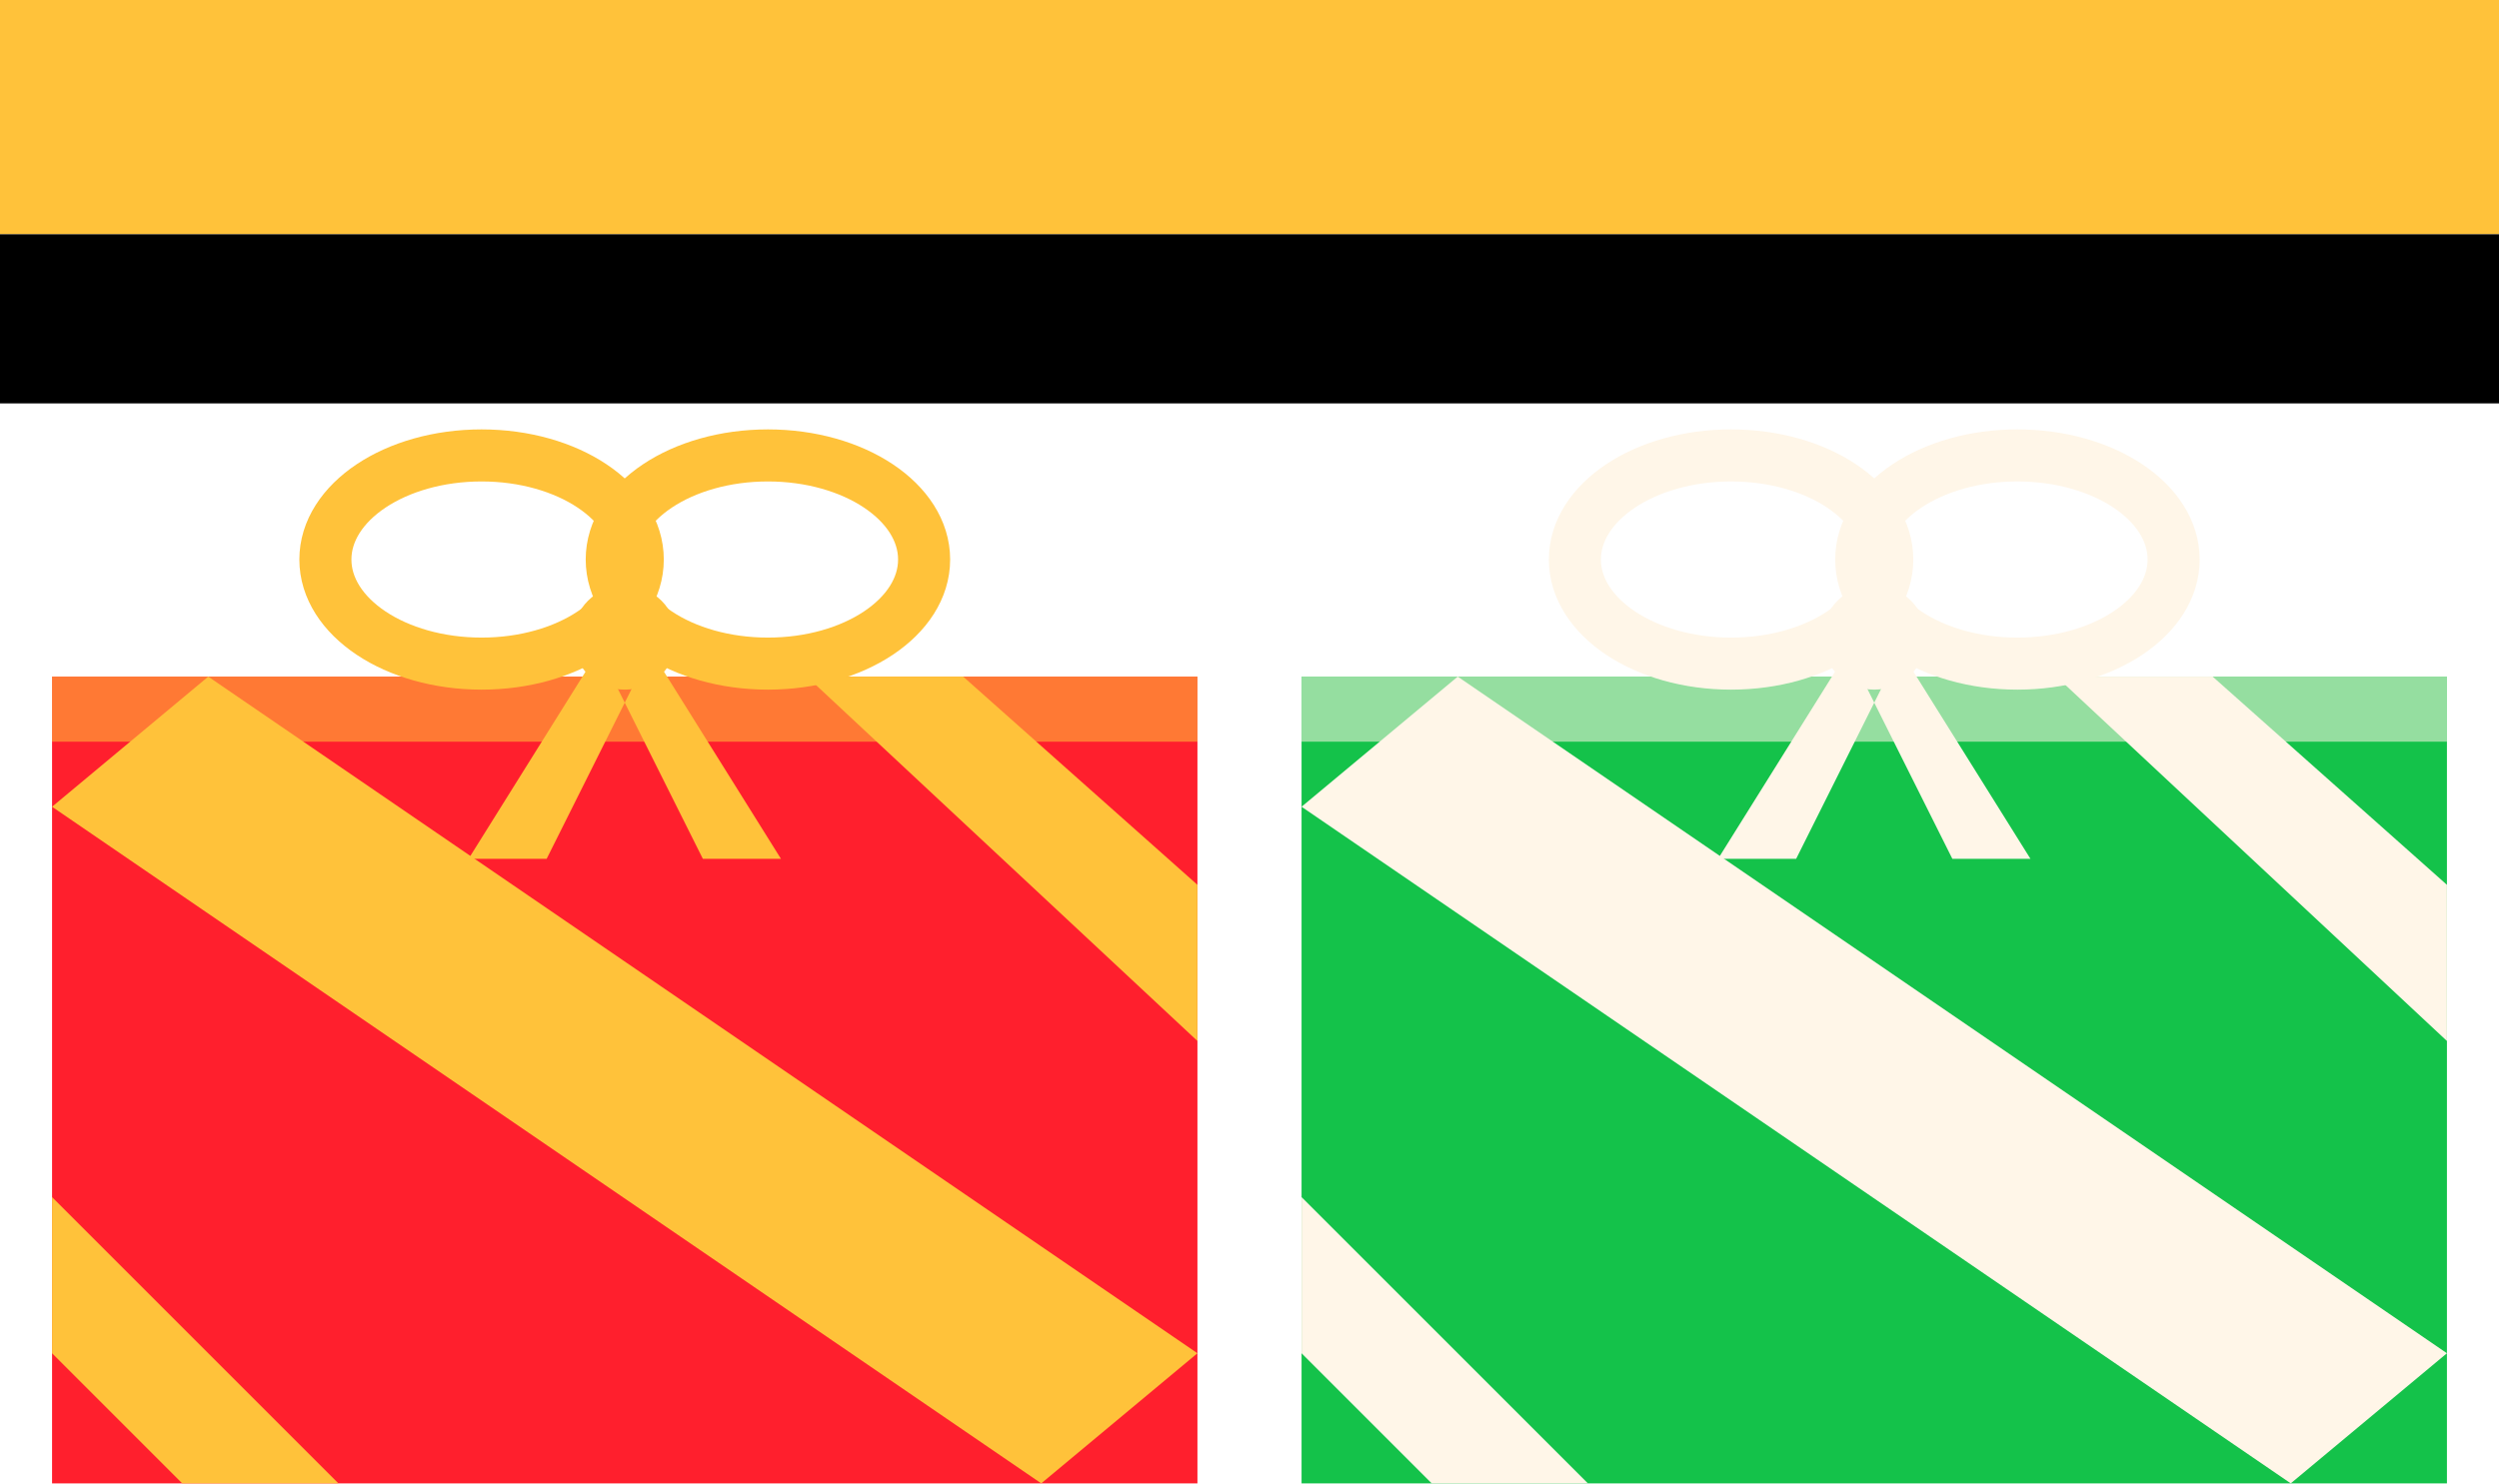
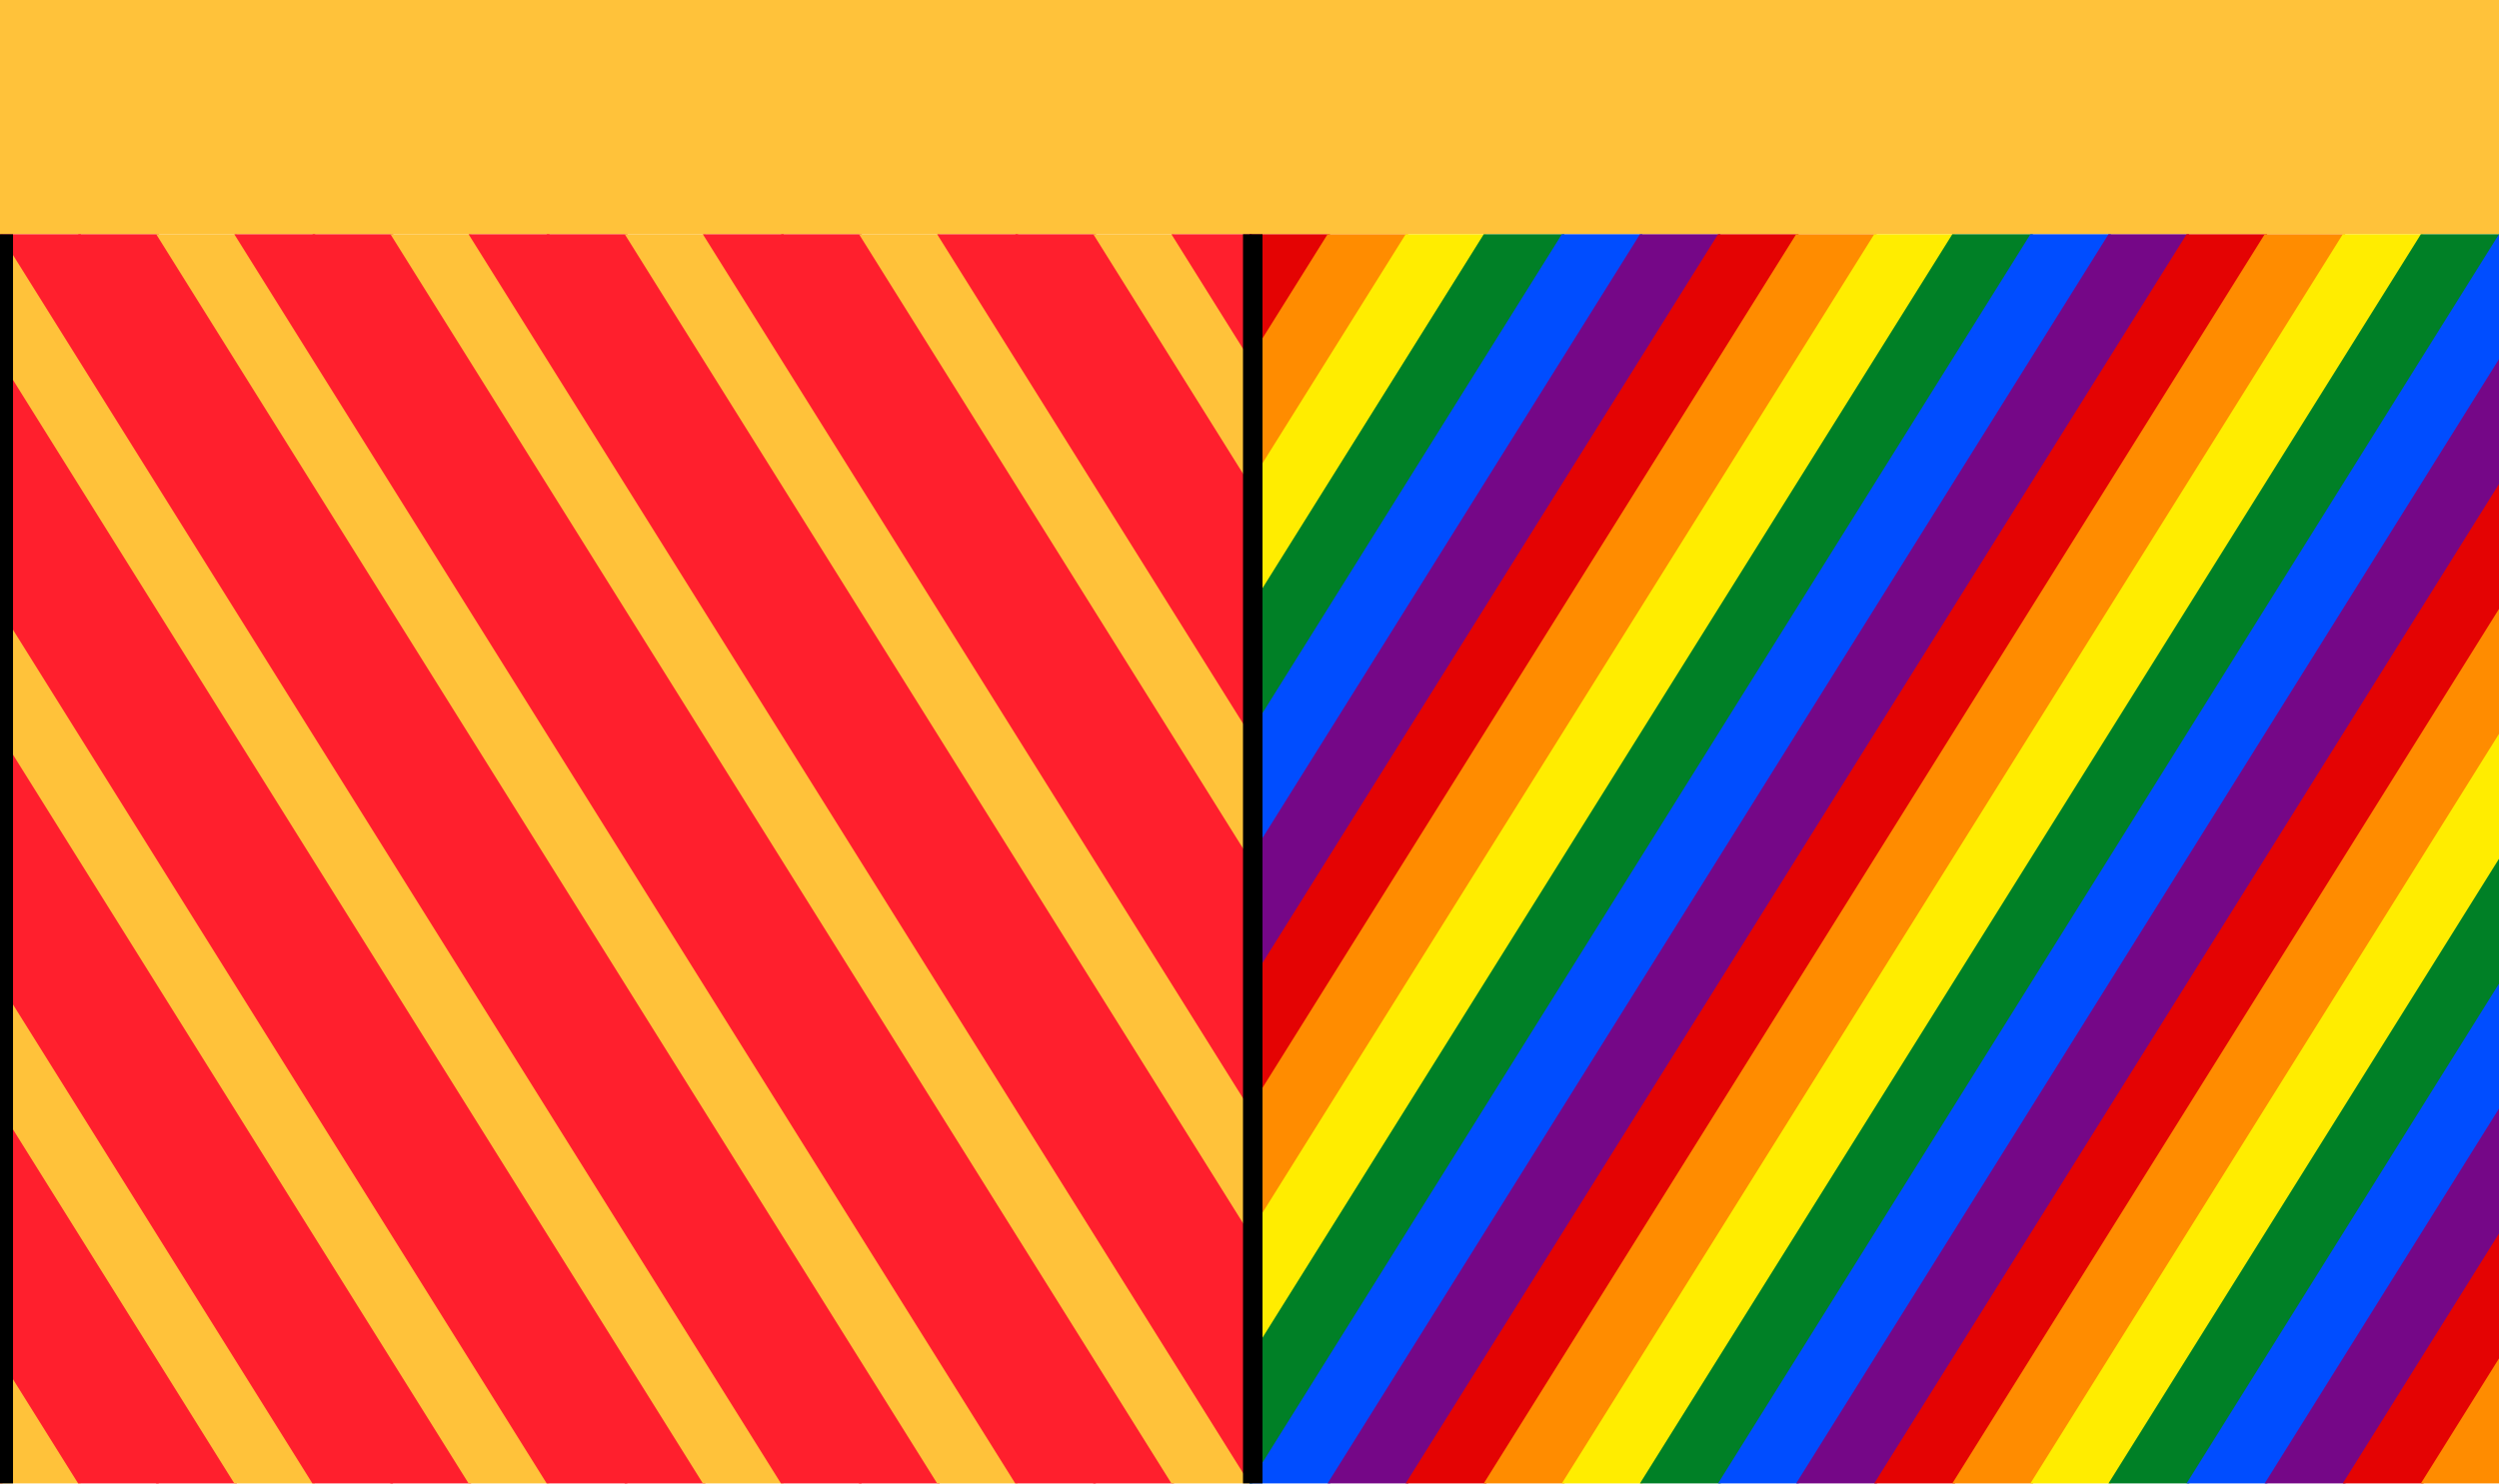
<svg xmlns="http://www.w3.org/2000/svg" width="192" height="114" viewBox="0 0 192 114">
  <defs>
    <clipPath id="pin">
      <rect width="192" height="18" />
    </clipPath>
    <clipPath id="cone">
      <rect y="18" width="192" height="96" />
    </clipPath>
  </defs>
  <g clip-path="url(#pin)">
    <rect x="-2" y="0" width="196" height="18" fill="#ffc23a" />
  </g>
  <g clip-path="url(#cone)">
    <g transform="translate(0,18)">
-       <rect x="4" y="34" width="88" height="62" fill="#ff1f2d" />
-       <rect x="4" y="34" width="88" height="5" fill="#ffc23a" opacity="0.55" />
-       <polygon points="4,44 16,34 92,86 80,96" fill="#ffc23a" />
-       <polygon points="62,34 74,34 92,50 92,62" fill="#ffc23a" />
-       <polygon points="4,74 4,86 14,96 26,96" fill="#ffc23a" />
-       <ellipse cx="37" cy="25" rx="12" ry="8" fill="none" stroke="#ffc23a" stroke-width="4" />
-       <ellipse cx="59" cy="25" rx="12" ry="8" fill="none" stroke="#ffc23a" stroke-width="4" />
-       <polygon points="46,32 36,48 42,48 48,36" fill="#ffc23a" />
-       <polygon points="50,32 60,48 54,48 48,36" fill="#ffc23a" />
-       <circle cx="48" cy="31" r="4" fill="#ffc23a" />
-       <rect x="100" y="34" width="88" height="62" fill="#14c24a" />
-       <rect x="100" y="34" width="88" height="5" fill="#fff6e8" opacity="0.55" />
-       <polygon points="100,44 112,34 188,86 176,96" fill="#fff6e8" />
-       <polygon points="158,34 170,34 188,50 188,62" fill="#fff6e8" />
-       <polygon points="100,74 100,86 110,96 122,96" fill="#fff6e8" />
-       <ellipse cx="133" cy="25" rx="12" ry="8" fill="none" stroke="#fff6e8" stroke-width="4" />
-       <ellipse cx="155" cy="25" rx="12" ry="8" fill="none" stroke="#fff6e8" stroke-width="4" />
-       <polygon points="142,32 132,48 138,48 144,36" fill="#fff6e8" />
-       <polygon points="146,32 156,48 150,48 144,36" fill="#fff6e8" />
-       <circle cx="144" cy="31" r="4" fill="#fff6e8" />
-       <rect x="-2" y="0" width="196" height="13" fill="#000" />
+       <defs>
+         <clipPath id="gA">
+           <rect x="0" y="0" width="96" height="96" />
+         </clipPath>
+       </defs>
+       <g clip-path="url(#gA)">
+         <polygon points="-144,0 -137.8,0 -77.8,96 -84,96" fill="#ff1f2d" />
+         <polygon points="-138,0 -131.8,0 -71.8,96 -78,96" fill="#ff1f2d" />
+         <polygon points="-132,0 -125.8,0 -65.8,96 -72,96" fill="#ffc23a" />
+         <polygon points="-126,0 -119.8,0 -59.8,96 -66,96" fill="#ff1f2d" />
+         <polygon points="-120,0 -113.8,0 -53.8,96 -60,96" fill="#ff1f2d" />
+         <polygon points="-114,0 -107.8,0 -47.8,96 -54,96" fill="#ffc23a" />
+         <polygon points="-108,0 -101.8,0 -41.8,96 -48,96" fill="#ff1f2d" />
+         <polygon points="-102,0 -95.8,0 -35.8,96 -42,96" fill="#ff1f2d" />
+         <polygon points="-96,0 -89.8,0 -29.8,96 -36,96" fill="#ffc23a" />
+         <polygon points="-90,0 -83.8,0 -23.8,96 -30,96" fill="#ff1f2d" />
+         <polygon points="-84,0 -77.8,0 -17.8,96 -24,96" fill="#ff1f2d" />
+         <polygon points="-78,0 -71.8,0 -11.8,96 -18,96" fill="#ffc23a" />
+         <polygon points="-72,0 -65.8,0 -5.8,96 -12,96" fill="#ff1f2d" />
+         <polygon points="-66,0 -59.8,0 0.2,96 -6,96" fill="#ff1f2d" />
+         <polygon points="-60,0 -53.8,0 6.2,96 0,96" fill="#ffc23a" />
+         <polygon points="-54,0 -47.8,0 12.2,96 6,96" fill="#ff1f2d" />
+         <polygon points="-48,0 -41.8,0 18.2,96 12,96" fill="#ff1f2d" />
+         <polygon points="-42,0 -35.8,0 24.2,96 18,96" fill="#ffc23a" />
+         <polygon points="-36,0 -29.8,0 30.2,96 24,96" fill="#ff1f2d" />
+         <polygon points="-30,0 -23.8,0 36.2,96 30,96" fill="#ff1f2d" />
+         <polygon points="-24,0 -17.8,0 42.2,96 36,96" fill="#ffc23a" />
+         <polygon points="-18,0 -11.8,0 48.2,96 42,96" fill="#ff1f2d" />
+         <polygon points="-12,0 -5.8,0 54.2,96 48,96" fill="#ff1f2d" />
+         <polygon points="-6,0 0.2,0 60.2,96 54,96" fill="#ffc23a" />
+         <polygon points="0,0 6.2,0 66.2,96 60,96" fill="#ff1f2d" />
+         <polygon points="6,0 12.2,0 72.2,96 66,96" fill="#ff1f2d" />
+         <polygon points="12,0 18.2,0 78.2,96 72,96" fill="#ffc23a" />
+         <polygon points="18,0 24.2,0 84.2,96 78,96" fill="#ff1f2d" />
+         <polygon points="24,0 30.2,0 90.2,96 84,96" fill="#ff1f2d" />
+         <polygon points="30,0 36.2,0 96.2,96 90,96" fill="#ffc23a" />
+         <polygon points="36,0 42.2,0 102.2,96 96,96" fill="#ff1f2d" />
+         <polygon points="42,0 48.2,0 108.2,96 102,96" fill="#ff1f2d" />
+         <polygon points="48,0 54.2,0 114.2,96 108,96" fill="#ffc23a" />
+         <polygon points="54,0 60.2,0 120.2,96 114,96" fill="#ff1f2d" />
+         <polygon points="60,0 66.2,0 126.2,96 120,96" fill="#ff1f2d" />
+         <polygon points="66,0 72.2,0 132.2,96 126,96" fill="#ffc23a" />
+         <polygon points="72,0 78.2,0 138.2,96 132,96" fill="#ff1f2d" />
+         <polygon points="78,0 84.2,0 144.2,96 138,96" fill="#ff1f2d" />
+         <polygon points="84,0 90.2,0 150.2,96 144,96" fill="#ffc23a" />
+         <polygon points="90,0 96.2,0 156.2,96 150,96" fill="#ff1f2d" />
+         <polygon points="96,0 102.2,0 162.2,96 156,96" fill="#ff1f2d" />
+         <polygon points="102,0 108.2,0 168.2,96 162,96" fill="#ffc23a" />
+         <polygon points="108,0 114.2,0 174.2,96 168,96" fill="#ff1f2d" />
+         <polygon points="114,0 120.2,0 180.2,96 174,96" fill="#ff1f2d" />
+         <polygon points="120,0 126.2,0 186.2,96 180,96" fill="#ffc23a" />
+         <polygon points="126,0 132.2,0 192.2,96 186,96" fill="#ff1f2d" />
+         <polygon points="132,0 138.2,0 198.2,96 192,96" fill="#ff1f2d" />
+         <polygon points="138,0 144.2,0 204.2,96 198,96" fill="#ffc23a" />
+         <polygon points="144,0 150.2,0 210.2,96 204,96" fill="#ff1f2d" />
+         <polygon points="150,0 156.2,0 216.2,96 210,96" fill="#ff1f2d" />
+         <polygon points="156,0 162.2,0 222.2,96 216,96" fill="#ffc23a" />
+         <polygon points="162,0 168.2,0 228.2,96 222,96" fill="#ff1f2d" />
+         <polygon points="168,0 174.2,0 234.2,96 228,96" fill="#ff1f2d" />
+         <polygon points="174,0 180.2,0 240.2,96 234,96" fill="#ffc23a" />
+         <polygon points="180,0 186.2,0 246.2,96 240,96" fill="#ff1f2d" />
+         <polygon points="186,0 192.2,0 252.2,96 246,96" fill="#ff1f2d" />
+         <polygon points="192,0 198.2,0 258.2,96 252,96" fill="#ffc23a" />
+         <polygon points="198,0 204.2,0 264.2,96 258,96" fill="#ff1f2d" />
+         <polygon points="204,0 210.2,0 270.2,96 264,96" fill="#ff1f2d" />
+         <polygon points="210,0 216.2,0 276.2,96 270,96" fill="#ffc23a" />
+         <polygon points="216,0 222.2,0 282.2,96 276,96" fill="#ff1f2d" />
+         <polygon points="222,0 228.2,0 288.2,96 282,96" fill="#ff1f2d" />
+         <polygon points="228,0 234.2,0 294.2,96 288,96" fill="#ffc23a" />
+         <polygon points="234,0 240.2,0 300.2,96 294,96" fill="#ff1f2d" />
+       </g>
+       <defs>
+         <clipPath id="gB">
+           <rect x="96" y="0" width="96" height="96" />
+         </clipPath>
+       </defs>
+       <g clip-path="url(#gB)">
+         <polygon points="-48,0 -41.8,0 -101.8,96 -108,96" fill="#e40303" />
+         <polygon points="-42,0 -35.8,0 -95.8,96 -102,96" fill="#ff8c00" />
+         <polygon points="-36,0 -29.8,0 -89.8,96 -96,96" fill="#ffed00" />
+         <polygon points="-30,0 -23.8,0 -83.8,96 -90,96" fill="#008026" />
+         <polygon points="-24,0 -17.8,0 -77.8,96 -84,96" fill="#004dff" />
+         <polygon points="-18,0 -11.8,0 -71.8,96 -78,96" fill="#750787" />
+         <polygon points="-12,0 -5.8,0 -65.8,96 -72,96" fill="#e40303" />
+         <polygon points="-6,0 0.2,0 -59.8,96 -66,96" fill="#ff8c00" />
+         <polygon points="0,0 6.2,0 -53.8,96 -60,96" fill="#ffed00" />
+         <polygon points="6,0 12.2,0 -47.8,96 -54,96" fill="#008026" />
+         <polygon points="12,0 18.2,0 -41.8,96 -48,96" fill="#004dff" />
+         <polygon points="18,0 24.2,0 -35.8,96 -42,96" fill="#750787" />
+         <polygon points="24,0 30.2,0 -29.8,96 -36,96" fill="#e40303" />
+         <polygon points="30,0 36.2,0 -23.8,96 -30,96" fill="#ff8c00" />
+         <polygon points="36,0 42.2,0 -17.8,96 -24,96" fill="#ffed00" />
+         <polygon points="42,0 48.2,0 -11.8,96 -18,96" fill="#008026" />
+         <polygon points="48,0 54.2,0 -5.8,96 -12,96" fill="#004dff" />
+         <polygon points="54,0 60.2,0 0.2,96 -6,96" fill="#750787" />
+         <polygon points="60,0 66.2,0 6.2,96 0,96" fill="#e40303" />
+         <polygon points="66,0 72.2,0 12.2,96 6,96" fill="#ff8c00" />
+         <polygon points="72,0 78.2,0 18.2,96 12,96" fill="#ffed00" />
+         <polygon points="78,0 84.2,0 24.2,96 18,96" fill="#008026" />
+         <polygon points="84,0 90.2,0 30.2,96 24,96" fill="#004dff" />
+         <polygon points="90,0 96.2,0 36.2,96 30,96" fill="#750787" />
+         <polygon points="96,0 102.2,0 42.2,96 36,96" fill="#e40303" />
+         <polygon points="102,0 108.2,0 48.2,96 42,96" fill="#ff8c00" />
+         <polygon points="108,0 114.2,0 54.2,96 48,96" fill="#ffed00" />
+         <polygon points="114,0 120.2,0 60.2,96 54,96" fill="#008026" />
+         <polygon points="120,0 126.2,0 66.2,96 60,96" fill="#004dff" />
+         <polygon points="126,0 132.2,0 72.2,96 66,96" fill="#750787" />
+         <polygon points="132,0 138.2,0 78.2,96 72,96" fill="#e40303" />
+         <polygon points="138,0 144.2,0 84.2,96 78,96" fill="#ff8c00" />
+         <polygon points="144,0 150.2,0 90.2,96 84,96" fill="#ffed00" />
+         <polygon points="150,0 156.2,0 96.2,96 90,96" fill="#008026" />
+         <polygon points="156,0 162.2,0 102.2,96 96,96" fill="#004dff" />
+         <polygon points="162,0 168.2,0 108.2,96 102,96" fill="#750787" />
+         <polygon points="168,0 174.2,0 114.2,96 108,96" fill="#e40303" />
+         <polygon points="174,0 180.2,0 120.2,96 114,96" fill="#ff8c00" />
+         <polygon points="180,0 186.2,0 126.2,96 120,96" fill="#ffed00" />
+         <polygon points="186,0 192.2,0 132.2,96 126,96" fill="#008026" />
+         <polygon points="192,0 198.2,0 138.2,96 132,96" fill="#004dff" />
+         <polygon points="198,0 204.2,0 144.2,96 138,96" fill="#750787" />
+         <polygon points="204,0 210.2,0 150.2,96 144,96" fill="#e40303" />
+         <polygon points="210,0 216.2,0 156.2,96 150,96" fill="#ff8c00" />
+         <polygon points="216,0 222.2,0 162.2,96 156,96" fill="#ffed00" />
+         <polygon points="222,0 228.2,0 168.2,96 162,96" fill="#008026" />
+         <polygon points="228,0 234.2,0 174.2,96 168,96" fill="#004dff" />
+         <polygon points="234,0 240.2,0 180.2,96 174,96" fill="#750787" />
+         <polygon points="240,0 246.2,0 186.2,96 180,96" fill="#e40303" />
+         <polygon points="246,0 252.2,0 192.2,96 186,96" fill="#ff8c00" />
+         <polygon points="252,0 258.2,0 198.2,96 192,96" fill="#ffed00" />
+         <polygon points="258,0 264.2,0 204.2,96 198,96" fill="#008026" />
+         <polygon points="264,0 270.2,0 210.2,96 204,96" fill="#004dff" />
+         <polygon points="270,0 276.2,0 216.2,96 210,96" fill="#750787" />
+         <polygon points="276,0 282.2,0 222.2,96 216,96" fill="#e40303" />
+         <polygon points="282,0 288.2,0 228.2,96 222,96" fill="#ff8c00" />
+         <polygon points="288,0 294.2,0 234.2,96 228,96" fill="#ffed00" />
+         <polygon points="294,0 300.2,0 240.2,96 234,96" fill="#008026" />
+         <polygon points="300,0 306.2,0 246.2,96 240,96" fill="#004dff" />
+         <polygon points="306,0 312.2,0 252.2,96 246,96" fill="#750787" />
+         <polygon points="312,0 318.2,0 258.2,96 252,96" fill="#e40303" />
+         <polygon points="318,0 324.2,0 264.2,96 258,96" fill="#ff8c00" />
+         <polygon points="324,0 330.2,0 270.2,96 264,96" fill="#ffed00" />
+         <polygon points="330,0 336.2,0 276.2,96 270,96" fill="#008026" />
+       </g>
+       <rect x="-0.5" y="0" width="1.5" height="96" fill="#000" />
+       <rect x="95.5" y="0" width="1.5" height="96" fill="#000" />
    </g>
  </g>
</svg>
